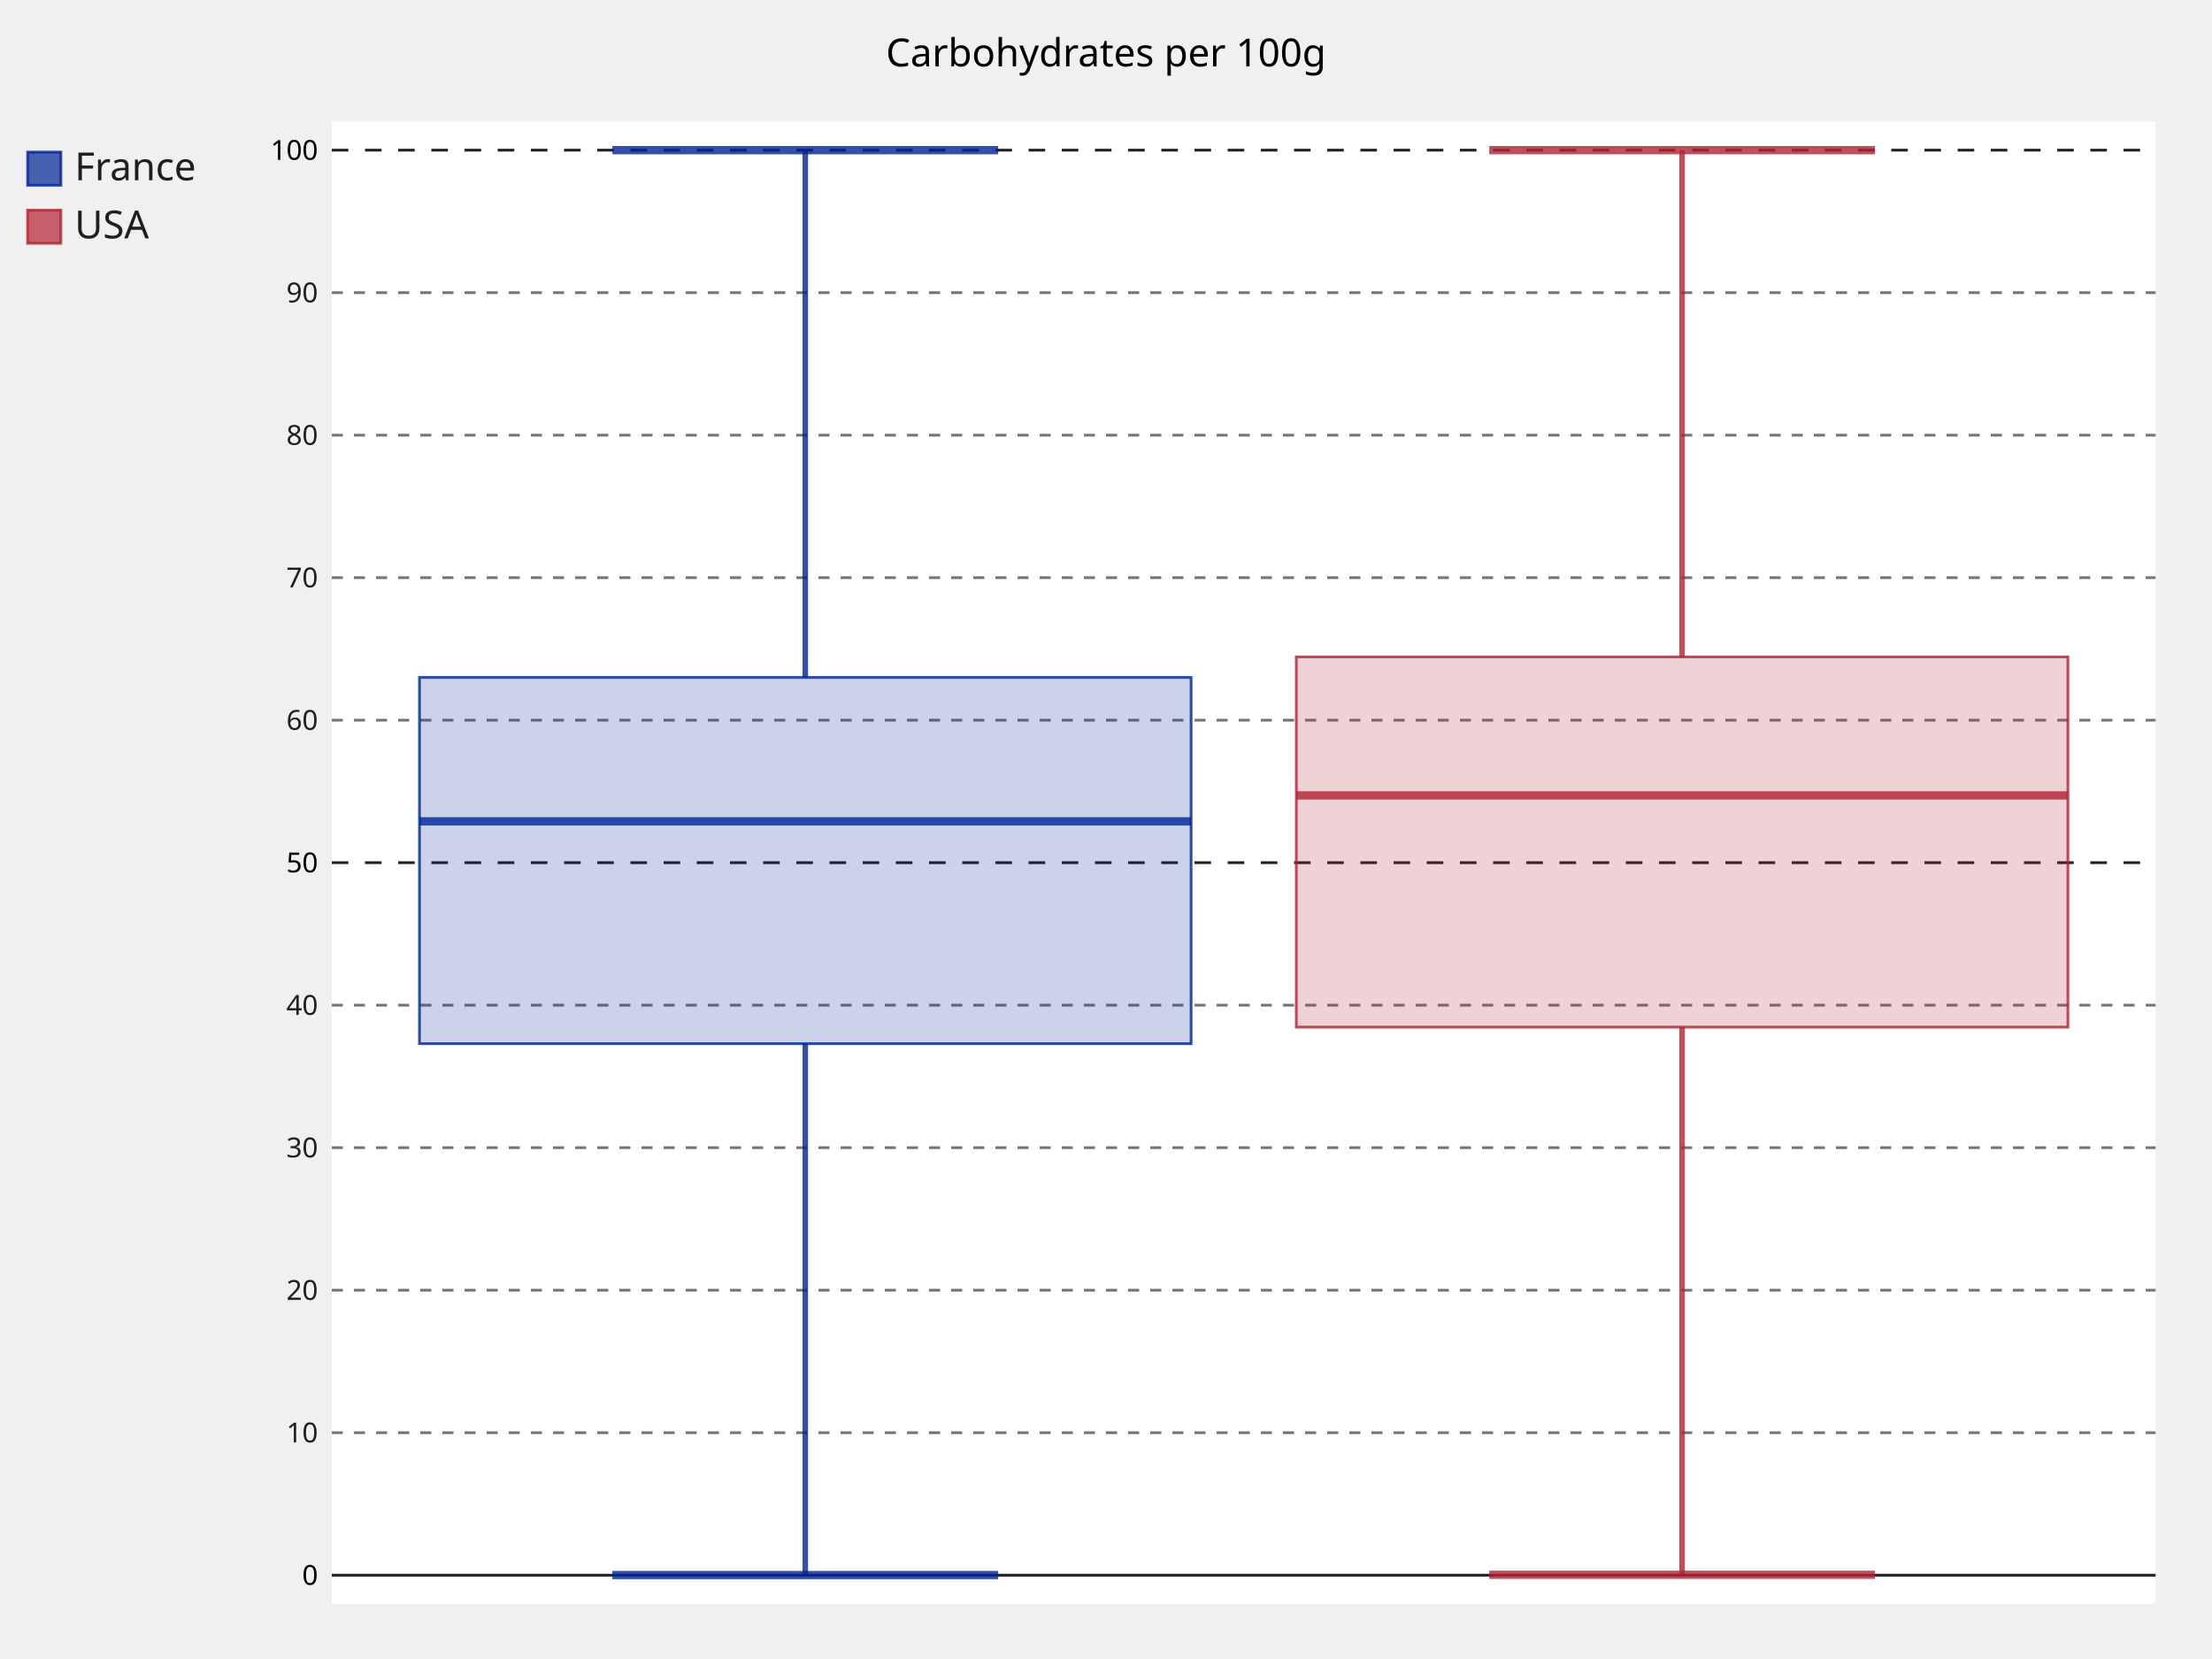
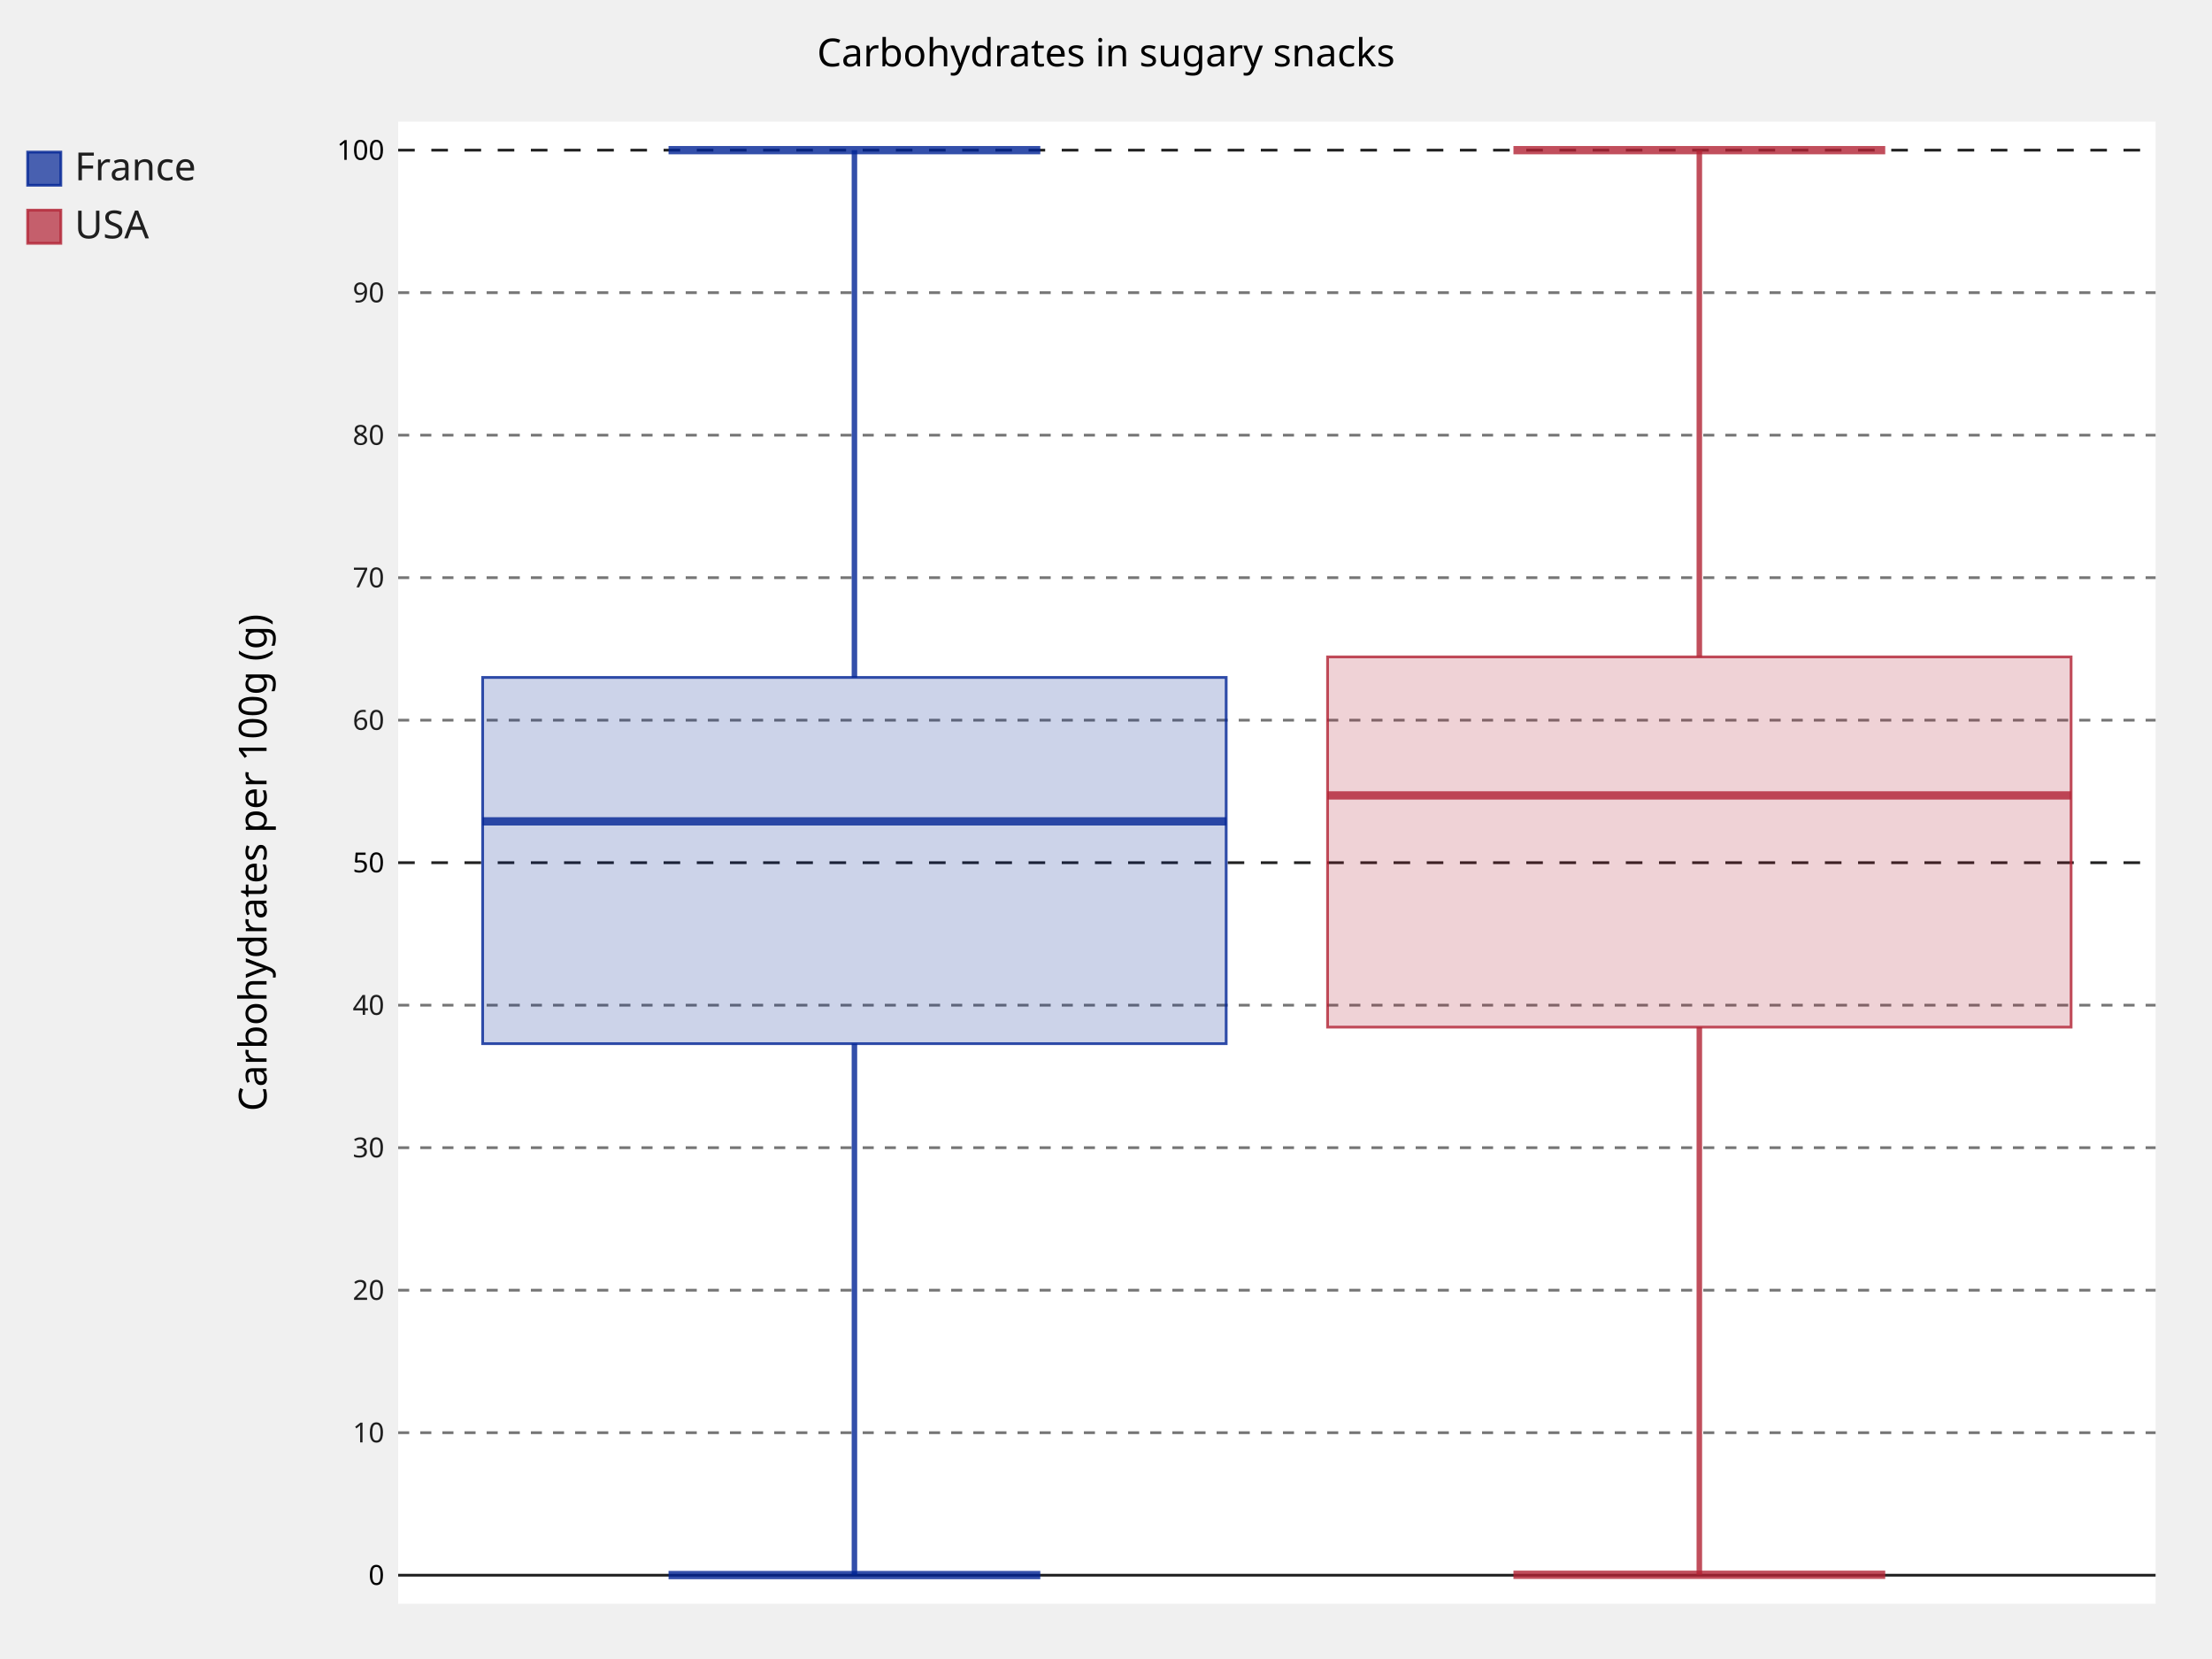
- <svg xmlns="http://www.w3.org/2000/svg" class="pygal-chart" id="chart-06b8ee55-97ab-4e6b-a667-917adae4f7fe" viewBox="0 0 800 600">
+ <svg xmlns="http://www.w3.org/2000/svg" class="pygal-chart" id="chart-5c966272-16bb-427a-b560-1dc893fe4f8d" viewBox="0 0 800 600">
  <defs>
-     <style type="text/css">#chart-06b8ee55-97ab-4e6b-a667-917adae4f7fe{-webkit-user-select:none;-webkit-font-smoothing:antialiased;font-family:Muli}#chart-06b8ee55-97ab-4e6b-a667-917adae4f7fe .title{font-family:Muli;font-size:14px}#chart-06b8ee55-97ab-4e6b-a667-917adae4f7fe .legends .legend text{font-family:Muli;font-size:14px}#chart-06b8ee55-97ab-4e6b-a667-917adae4f7fe .axis text{font-family:Muli;font-size:10px}#chart-06b8ee55-97ab-4e6b-a667-917adae4f7fe .axis text.major{font-family:Muli;font-size:10px}#chart-06b8ee55-97ab-4e6b-a667-917adae4f7fe .text-overlay text.value{font-family:Muli;font-size:16px}#chart-06b8ee55-97ab-4e6b-a667-917adae4f7fe .text-overlay text.label{font-family:Muli;font-size:10px}#chart-06b8ee55-97ab-4e6b-a667-917adae4f7fe .tooltip{font-family:Muli;font-size:14px}#chart-06b8ee55-97ab-4e6b-a667-917adae4f7fe text.no_data{font-family:Muli;font-size:64px}
- #chart-06b8ee55-97ab-4e6b-a667-917adae4f7fe{background-color:transparent}#chart-06b8ee55-97ab-4e6b-a667-917adae4f7fe path,#chart-06b8ee55-97ab-4e6b-a667-917adae4f7fe line,#chart-06b8ee55-97ab-4e6b-a667-917adae4f7fe rect,#chart-06b8ee55-97ab-4e6b-a667-917adae4f7fe circle{-webkit-transition:400ms ease-in;-moz-transition:400ms ease-in;transition:400ms ease-in}#chart-06b8ee55-97ab-4e6b-a667-917adae4f7fe .graph &gt; .background{fill:transparent}#chart-06b8ee55-97ab-4e6b-a667-917adae4f7fe .plot &gt; .background{fill:#FFFFFF}#chart-06b8ee55-97ab-4e6b-a667-917adae4f7fe .graph{fill:rgba(0,0,0,.87)}#chart-06b8ee55-97ab-4e6b-a667-917adae4f7fe text.no_data{fill:rgba(0,0,0,1)}#chart-06b8ee55-97ab-4e6b-a667-917adae4f7fe .title{fill:rgba(0,0,0,1)}#chart-06b8ee55-97ab-4e6b-a667-917adae4f7fe .legends .legend text{fill:rgba(0,0,0,.87)}#chart-06b8ee55-97ab-4e6b-a667-917adae4f7fe .legends .legend:hover text{fill:rgba(0,0,0,1)}#chart-06b8ee55-97ab-4e6b-a667-917adae4f7fe .axis .line{stroke:rgba(0,0,0,1)}#chart-06b8ee55-97ab-4e6b-a667-917adae4f7fe .axis .guide.line{stroke:rgba(0,0,0,.54)}#chart-06b8ee55-97ab-4e6b-a667-917adae4f7fe .axis .major.line{stroke:rgba(0,0,0,.87)}#chart-06b8ee55-97ab-4e6b-a667-917adae4f7fe .axis text.major{fill:rgba(0,0,0,1)}#chart-06b8ee55-97ab-4e6b-a667-917adae4f7fe .axis.y .guides:hover .guide.line,#chart-06b8ee55-97ab-4e6b-a667-917adae4f7fe .line-graph .axis.x .guides:hover .guide.line,#chart-06b8ee55-97ab-4e6b-a667-917adae4f7fe .stackedline-graph .axis.x .guides:hover .guide.line,#chart-06b8ee55-97ab-4e6b-a667-917adae4f7fe .xy-graph .axis.x .guides:hover .guide.line{stroke:rgba(0,0,0,1)}#chart-06b8ee55-97ab-4e6b-a667-917adae4f7fe .axis .guides:hover text{fill:rgba(0,0,0,1)}#chart-06b8ee55-97ab-4e6b-a667-917adae4f7fe .reactive{fill-opacity:.7;stroke-opacity:.8}#chart-06b8ee55-97ab-4e6b-a667-917adae4f7fe .ci{stroke:rgba(0,0,0,.87)}#chart-06b8ee55-97ab-4e6b-a667-917adae4f7fe .reactive.active,#chart-06b8ee55-97ab-4e6b-a667-917adae4f7fe .active .reactive{fill-opacity:.95;stroke-opacity:.9;stroke-width:4}#chart-06b8ee55-97ab-4e6b-a667-917adae4f7fe .ci .reactive.active{stroke-width:1.5}#chart-06b8ee55-97ab-4e6b-a667-917adae4f7fe .series text{fill:rgba(0,0,0,1)}#chart-06b8ee55-97ab-4e6b-a667-917adae4f7fe .tooltip rect{fill:#FFFFFF;stroke:rgba(0,0,0,1);-webkit-transition:opacity 400ms ease-in;-moz-transition:opacity 400ms ease-in;transition:opacity 400ms ease-in}#chart-06b8ee55-97ab-4e6b-a667-917adae4f7fe .tooltip .label{fill:rgba(0,0,0,.87)}#chart-06b8ee55-97ab-4e6b-a667-917adae4f7fe .tooltip .label{fill:rgba(0,0,0,.87)}#chart-06b8ee55-97ab-4e6b-a667-917adae4f7fe .tooltip .legend{font-size:.8em;fill:rgba(0,0,0,.54)}#chart-06b8ee55-97ab-4e6b-a667-917adae4f7fe .tooltip .x_label{font-size:.6em;fill:rgba(0,0,0,1)}#chart-06b8ee55-97ab-4e6b-a667-917adae4f7fe .tooltip .xlink{font-size:.5em;text-decoration:underline}#chart-06b8ee55-97ab-4e6b-a667-917adae4f7fe .tooltip .value{font-size:1.5em}#chart-06b8ee55-97ab-4e6b-a667-917adae4f7fe .bound{font-size:.5em}#chart-06b8ee55-97ab-4e6b-a667-917adae4f7fe .max-value{font-size:.75em;fill:rgba(0,0,0,.54)}#chart-06b8ee55-97ab-4e6b-a667-917adae4f7fe .map-element{fill:#FFFFFF;stroke:rgba(0,0,0,.54) !important}#chart-06b8ee55-97ab-4e6b-a667-917adae4f7fe .map-element .reactive{fill-opacity:inherit;stroke-opacity:inherit}#chart-06b8ee55-97ab-4e6b-a667-917adae4f7fe .color-0,#chart-06b8ee55-97ab-4e6b-a667-917adae4f7fe .color-0 a:visited{stroke:#002395;fill:#002395}#chart-06b8ee55-97ab-4e6b-a667-917adae4f7fe .color-1,#chart-06b8ee55-97ab-4e6b-a667-917adae4f7fe .color-1 a:visited{stroke:#B22234;fill:#B22234}#chart-06b8ee55-97ab-4e6b-a667-917adae4f7fe .text-overlay .color-0 text{fill:black}#chart-06b8ee55-97ab-4e6b-a667-917adae4f7fe .text-overlay .color-1 text{fill:black}
- #chart-06b8ee55-97ab-4e6b-a667-917adae4f7fe text.no_data{text-anchor:middle}#chart-06b8ee55-97ab-4e6b-a667-917adae4f7fe .guide.line{fill:none}#chart-06b8ee55-97ab-4e6b-a667-917adae4f7fe .centered{text-anchor:middle}#chart-06b8ee55-97ab-4e6b-a667-917adae4f7fe .title{text-anchor:middle}#chart-06b8ee55-97ab-4e6b-a667-917adae4f7fe .legends .legend text{fill-opacity:1}#chart-06b8ee55-97ab-4e6b-a667-917adae4f7fe .axis.x text{text-anchor:middle}#chart-06b8ee55-97ab-4e6b-a667-917adae4f7fe .axis.x:not(.web) text[transform]{text-anchor:start}#chart-06b8ee55-97ab-4e6b-a667-917adae4f7fe .axis.x:not(.web) text[transform].backwards{text-anchor:end}#chart-06b8ee55-97ab-4e6b-a667-917adae4f7fe .axis.y text{text-anchor:end}#chart-06b8ee55-97ab-4e6b-a667-917adae4f7fe .axis.y text[transform].backwards{text-anchor:start}#chart-06b8ee55-97ab-4e6b-a667-917adae4f7fe .axis.y2 text{text-anchor:start}#chart-06b8ee55-97ab-4e6b-a667-917adae4f7fe .axis.y2 text[transform].backwards{text-anchor:end}#chart-06b8ee55-97ab-4e6b-a667-917adae4f7fe .axis .guide.line{stroke-dasharray:4,4}#chart-06b8ee55-97ab-4e6b-a667-917adae4f7fe .axis .major.guide.line{stroke-dasharray:6,6}#chart-06b8ee55-97ab-4e6b-a667-917adae4f7fe .horizontal .axis.y .guide.line,#chart-06b8ee55-97ab-4e6b-a667-917adae4f7fe .horizontal .axis.y2 .guide.line,#chart-06b8ee55-97ab-4e6b-a667-917adae4f7fe .vertical .axis.x .guide.line{opacity:0}#chart-06b8ee55-97ab-4e6b-a667-917adae4f7fe .horizontal .axis.always_show .guide.line,#chart-06b8ee55-97ab-4e6b-a667-917adae4f7fe .vertical .axis.always_show .guide.line{opacity:1 !important}#chart-06b8ee55-97ab-4e6b-a667-917adae4f7fe .axis.y .guides:hover .guide.line,#chart-06b8ee55-97ab-4e6b-a667-917adae4f7fe .axis.y2 .guides:hover .guide.line,#chart-06b8ee55-97ab-4e6b-a667-917adae4f7fe .axis.x .guides:hover .guide.line{opacity:1}#chart-06b8ee55-97ab-4e6b-a667-917adae4f7fe .axis .guides:hover text{opacity:1}#chart-06b8ee55-97ab-4e6b-a667-917adae4f7fe .nofill{fill:none}#chart-06b8ee55-97ab-4e6b-a667-917adae4f7fe .subtle-fill{fill-opacity:.2}#chart-06b8ee55-97ab-4e6b-a667-917adae4f7fe .dot{stroke-width:1px;fill-opacity:1}#chart-06b8ee55-97ab-4e6b-a667-917adae4f7fe .dot.active{stroke-width:5px}#chart-06b8ee55-97ab-4e6b-a667-917adae4f7fe .dot.negative{fill:transparent}#chart-06b8ee55-97ab-4e6b-a667-917adae4f7fe text,#chart-06b8ee55-97ab-4e6b-a667-917adae4f7fe tspan{stroke:none !important}#chart-06b8ee55-97ab-4e6b-a667-917adae4f7fe .series text.active{opacity:1}#chart-06b8ee55-97ab-4e6b-a667-917adae4f7fe .tooltip rect{fill-opacity:.95;stroke-width:.5}#chart-06b8ee55-97ab-4e6b-a667-917adae4f7fe .tooltip text{fill-opacity:1}#chart-06b8ee55-97ab-4e6b-a667-917adae4f7fe .showable{visibility:hidden}#chart-06b8ee55-97ab-4e6b-a667-917adae4f7fe .showable.shown{visibility:visible}#chart-06b8ee55-97ab-4e6b-a667-917adae4f7fe .gauge-background{fill:rgba(229,229,229,1);stroke:none}#chart-06b8ee55-97ab-4e6b-a667-917adae4f7fe .bg-lines{stroke:transparent;stroke-width:2px}</style>
+     <style type="text/css">#chart-5c966272-16bb-427a-b560-1dc893fe4f8d{-webkit-user-select:none;-webkit-font-smoothing:antialiased;font-family:Muli}#chart-5c966272-16bb-427a-b560-1dc893fe4f8d .title{font-family:Muli;font-size:14px}#chart-5c966272-16bb-427a-b560-1dc893fe4f8d .legends .legend text{font-family:Muli;font-size:14px}#chart-5c966272-16bb-427a-b560-1dc893fe4f8d .axis text{font-family:Muli;font-size:10px}#chart-5c966272-16bb-427a-b560-1dc893fe4f8d .axis text.major{font-family:Muli;font-size:10px}#chart-5c966272-16bb-427a-b560-1dc893fe4f8d .text-overlay text.value{font-family:Muli;font-size:16px}#chart-5c966272-16bb-427a-b560-1dc893fe4f8d .text-overlay text.label{font-family:Muli;font-size:10px}#chart-5c966272-16bb-427a-b560-1dc893fe4f8d .tooltip{font-family:Muli;font-size:14px}#chart-5c966272-16bb-427a-b560-1dc893fe4f8d text.no_data{font-family:Muli;font-size:64px}
+ #chart-5c966272-16bb-427a-b560-1dc893fe4f8d{background-color:transparent}#chart-5c966272-16bb-427a-b560-1dc893fe4f8d path,#chart-5c966272-16bb-427a-b560-1dc893fe4f8d line,#chart-5c966272-16bb-427a-b560-1dc893fe4f8d rect,#chart-5c966272-16bb-427a-b560-1dc893fe4f8d circle{-webkit-transition:400ms ease-in;-moz-transition:400ms ease-in;transition:400ms ease-in}#chart-5c966272-16bb-427a-b560-1dc893fe4f8d .graph &gt; .background{fill:transparent}#chart-5c966272-16bb-427a-b560-1dc893fe4f8d .plot &gt; .background{fill:#FFFFFF}#chart-5c966272-16bb-427a-b560-1dc893fe4f8d .graph{fill:rgba(0,0,0,.87)}#chart-5c966272-16bb-427a-b560-1dc893fe4f8d text.no_data{fill:rgba(0,0,0,1)}#chart-5c966272-16bb-427a-b560-1dc893fe4f8d .title{fill:rgba(0,0,0,1)}#chart-5c966272-16bb-427a-b560-1dc893fe4f8d .legends .legend text{fill:rgba(0,0,0,.87)}#chart-5c966272-16bb-427a-b560-1dc893fe4f8d .legends .legend:hover text{fill:rgba(0,0,0,1)}#chart-5c966272-16bb-427a-b560-1dc893fe4f8d .axis .line{stroke:rgba(0,0,0,1)}#chart-5c966272-16bb-427a-b560-1dc893fe4f8d .axis .guide.line{stroke:rgba(0,0,0,.54)}#chart-5c966272-16bb-427a-b560-1dc893fe4f8d .axis .major.line{stroke:rgba(0,0,0,.87)}#chart-5c966272-16bb-427a-b560-1dc893fe4f8d .axis text.major{fill:rgba(0,0,0,1)}#chart-5c966272-16bb-427a-b560-1dc893fe4f8d .axis.y .guides:hover .guide.line,#chart-5c966272-16bb-427a-b560-1dc893fe4f8d .line-graph .axis.x .guides:hover .guide.line,#chart-5c966272-16bb-427a-b560-1dc893fe4f8d .stackedline-graph .axis.x .guides:hover .guide.line,#chart-5c966272-16bb-427a-b560-1dc893fe4f8d .xy-graph .axis.x .guides:hover .guide.line{stroke:rgba(0,0,0,1)}#chart-5c966272-16bb-427a-b560-1dc893fe4f8d .axis .guides:hover text{fill:rgba(0,0,0,1)}#chart-5c966272-16bb-427a-b560-1dc893fe4f8d .reactive{fill-opacity:.7;stroke-opacity:.8}#chart-5c966272-16bb-427a-b560-1dc893fe4f8d .ci{stroke:rgba(0,0,0,.87)}#chart-5c966272-16bb-427a-b560-1dc893fe4f8d .reactive.active,#chart-5c966272-16bb-427a-b560-1dc893fe4f8d .active .reactive{fill-opacity:.95;stroke-opacity:.9;stroke-width:4}#chart-5c966272-16bb-427a-b560-1dc893fe4f8d .ci .reactive.active{stroke-width:1.5}#chart-5c966272-16bb-427a-b560-1dc893fe4f8d .series text{fill:rgba(0,0,0,1)}#chart-5c966272-16bb-427a-b560-1dc893fe4f8d .tooltip rect{fill:#FFFFFF;stroke:rgba(0,0,0,1);-webkit-transition:opacity 400ms ease-in;-moz-transition:opacity 400ms ease-in;transition:opacity 400ms ease-in}#chart-5c966272-16bb-427a-b560-1dc893fe4f8d .tooltip .label{fill:rgba(0,0,0,.87)}#chart-5c966272-16bb-427a-b560-1dc893fe4f8d .tooltip .label{fill:rgba(0,0,0,.87)}#chart-5c966272-16bb-427a-b560-1dc893fe4f8d .tooltip .legend{font-size:.8em;fill:rgba(0,0,0,.54)}#chart-5c966272-16bb-427a-b560-1dc893fe4f8d .tooltip .x_label{font-size:.6em;fill:rgba(0,0,0,1)}#chart-5c966272-16bb-427a-b560-1dc893fe4f8d .tooltip .xlink{font-size:.5em;text-decoration:underline}#chart-5c966272-16bb-427a-b560-1dc893fe4f8d .tooltip .value{font-size:1.5em}#chart-5c966272-16bb-427a-b560-1dc893fe4f8d .bound{font-size:.5em}#chart-5c966272-16bb-427a-b560-1dc893fe4f8d .max-value{font-size:.75em;fill:rgba(0,0,0,.54)}#chart-5c966272-16bb-427a-b560-1dc893fe4f8d .map-element{fill:#FFFFFF;stroke:rgba(0,0,0,.54) !important}#chart-5c966272-16bb-427a-b560-1dc893fe4f8d .map-element .reactive{fill-opacity:inherit;stroke-opacity:inherit}#chart-5c966272-16bb-427a-b560-1dc893fe4f8d .color-0,#chart-5c966272-16bb-427a-b560-1dc893fe4f8d .color-0 a:visited{stroke:#002395;fill:#002395}#chart-5c966272-16bb-427a-b560-1dc893fe4f8d .color-1,#chart-5c966272-16bb-427a-b560-1dc893fe4f8d .color-1 a:visited{stroke:#B22234;fill:#B22234}#chart-5c966272-16bb-427a-b560-1dc893fe4f8d .text-overlay .color-0 text{fill:black}#chart-5c966272-16bb-427a-b560-1dc893fe4f8d .text-overlay .color-1 text{fill:black}
+ #chart-5c966272-16bb-427a-b560-1dc893fe4f8d text.no_data{text-anchor:middle}#chart-5c966272-16bb-427a-b560-1dc893fe4f8d .guide.line{fill:none}#chart-5c966272-16bb-427a-b560-1dc893fe4f8d .centered{text-anchor:middle}#chart-5c966272-16bb-427a-b560-1dc893fe4f8d .title{text-anchor:middle}#chart-5c966272-16bb-427a-b560-1dc893fe4f8d .legends .legend text{fill-opacity:1}#chart-5c966272-16bb-427a-b560-1dc893fe4f8d .axis.x text{text-anchor:middle}#chart-5c966272-16bb-427a-b560-1dc893fe4f8d .axis.x:not(.web) text[transform]{text-anchor:start}#chart-5c966272-16bb-427a-b560-1dc893fe4f8d .axis.x:not(.web) text[transform].backwards{text-anchor:end}#chart-5c966272-16bb-427a-b560-1dc893fe4f8d .axis.y text{text-anchor:end}#chart-5c966272-16bb-427a-b560-1dc893fe4f8d .axis.y text[transform].backwards{text-anchor:start}#chart-5c966272-16bb-427a-b560-1dc893fe4f8d .axis.y2 text{text-anchor:start}#chart-5c966272-16bb-427a-b560-1dc893fe4f8d .axis.y2 text[transform].backwards{text-anchor:end}#chart-5c966272-16bb-427a-b560-1dc893fe4f8d .axis .guide.line{stroke-dasharray:4,4}#chart-5c966272-16bb-427a-b560-1dc893fe4f8d .axis .major.guide.line{stroke-dasharray:6,6}#chart-5c966272-16bb-427a-b560-1dc893fe4f8d .horizontal .axis.y .guide.line,#chart-5c966272-16bb-427a-b560-1dc893fe4f8d .horizontal .axis.y2 .guide.line,#chart-5c966272-16bb-427a-b560-1dc893fe4f8d .vertical .axis.x .guide.line{opacity:0}#chart-5c966272-16bb-427a-b560-1dc893fe4f8d .horizontal .axis.always_show .guide.line,#chart-5c966272-16bb-427a-b560-1dc893fe4f8d .vertical .axis.always_show .guide.line{opacity:1 !important}#chart-5c966272-16bb-427a-b560-1dc893fe4f8d .axis.y .guides:hover .guide.line,#chart-5c966272-16bb-427a-b560-1dc893fe4f8d .axis.y2 .guides:hover .guide.line,#chart-5c966272-16bb-427a-b560-1dc893fe4f8d .axis.x .guides:hover .guide.line{opacity:1}#chart-5c966272-16bb-427a-b560-1dc893fe4f8d .axis .guides:hover text{opacity:1}#chart-5c966272-16bb-427a-b560-1dc893fe4f8d .nofill{fill:none}#chart-5c966272-16bb-427a-b560-1dc893fe4f8d .subtle-fill{fill-opacity:.2}#chart-5c966272-16bb-427a-b560-1dc893fe4f8d .dot{stroke-width:1px;fill-opacity:1}#chart-5c966272-16bb-427a-b560-1dc893fe4f8d .dot.active{stroke-width:5px}#chart-5c966272-16bb-427a-b560-1dc893fe4f8d .dot.negative{fill:transparent}#chart-5c966272-16bb-427a-b560-1dc893fe4f8d text,#chart-5c966272-16bb-427a-b560-1dc893fe4f8d tspan{stroke:none !important}#chart-5c966272-16bb-427a-b560-1dc893fe4f8d .series text.active{opacity:1}#chart-5c966272-16bb-427a-b560-1dc893fe4f8d .tooltip rect{fill-opacity:.95;stroke-width:.5}#chart-5c966272-16bb-427a-b560-1dc893fe4f8d .tooltip text{fill-opacity:1}#chart-5c966272-16bb-427a-b560-1dc893fe4f8d .showable{visibility:hidden}#chart-5c966272-16bb-427a-b560-1dc893fe4f8d .showable.shown{visibility:visible}#chart-5c966272-16bb-427a-b560-1dc893fe4f8d .gauge-background{fill:rgba(229,229,229,1);stroke:none}#chart-5c966272-16bb-427a-b560-1dc893fe4f8d .bg-lines{stroke:transparent;stroke-width:2px}</style>
  </defs>
  <g class="graph box-graph vertical">
    <rect class="background" height="600" width="800" x="0" y="0" />
-     <g class="plot" transform="translate(120, 44)">
-       <rect class="background" height="536" width="659.6" x="0" y="0" />
+     <g class="plot" transform="translate(144, 44)">
+       <rect class="background" height="536" width="635.6" x="0" y="0" />
      <g class="axis y always_show">
        <g class="guides">
-           <path class="axis major line" d="M0 525.692 h659.6" />
+           <path class="axis major line" d="M0 525.692 h635.6" />
          <text class="major" x="-5" y="529.192">0</text>
        </g>
        <g class="guides">
-           <path class="guide line" d="M0 474.154 h659.6" />
+           <path class="guide line" d="M0 474.154 h635.6" />
          <text class="" x="-5" y="477.654">10</text>
        </g>
        <g class="guides">
-           <path class="guide line" d="M0 422.615 h659.6" />
+           <path class="guide line" d="M0 422.615 h635.6" />
          <text class="" x="-5" y="426.115">20</text>
        </g>
        <g class="guides">
-           <path class="guide line" d="M0 371.077 h659.6" />
+           <path class="guide line" d="M0 371.077 h635.6" />
          <text class="" x="-5" y="374.577">30</text>
        </g>
        <g class="guides">
-           <path class="guide line" d="M0 319.538 h659.6" />
+           <path class="guide line" d="M0 319.538 h635.6" />
          <text class="" x="-5" y="323.038">40</text>
        </g>
        <g class="guides">
-           <path class="major guide line" d="M0 268 h659.6" />
+           <path class="major guide line" d="M0 268 h635.6" />
          <text class="major" x="-5" y="271.5">50</text>
        </g>
        <g class="guides">
-           <path class="guide line" d="M0 216.462 h659.6" />
+           <path class="guide line" d="M0 216.462 h635.6" />
          <text class="" x="-5" y="219.962">60</text>
        </g>
        <g class="guides">
-           <path class="guide line" d="M0 164.923 h659.6" />
+           <path class="guide line" d="M0 164.923 h635.6" />
          <text class="" x="-5" y="168.423">70</text>
        </g>
        <g class="guides">
-           <path class="guide line" d="M0 113.385 h659.6" />
+           <path class="guide line" d="M0 113.385 h635.6" />
          <text class="" x="-5" y="116.885">80</text>
        </g>
        <g class="guides">
-           <path class="guide line" d="M0 61.846 h659.6" />
+           <path class="guide line" d="M0 61.846 h635.6" />
          <text class="" x="-5" y="65.346">90</text>
        </g>
        <g class="guides">
-           <path class="major guide line" d="M0 10.308 h659.6" />
+           <path class="major guide line" d="M0 10.308 h635.6" />
          <text class="major" x="-5" y="13.808">100</text>
        </g>
      </g>
      <g class="series serie-0 color-0">
        <g class="boxes">
          <g class="box">
-             <path class="reactive tooltip-trigger" d="M101.477 525.641 L241.008 525.641" stroke-width="3" />
-             <path class="reactive tooltip-trigger" d="M31.712 253.054 L310.773 253.054" stroke-width="3" />
-             <path class="reactive tooltip-trigger" d="M101.477 10.308 L241.008 10.308" stroke-width="3" />
-             <path class="reactive tooltip-trigger" d="M171.242 525.641 L171.242 333.454" stroke-width="2" />
-             <path class="reactive tooltip-trigger" d="M171.242 10.308 L171.242 201" stroke-width="2" />
-             <rect class="subtle-fill reactive tooltip-trigger" height="132.454" width="279.062" x="31.712" y="201.0" />
+             <path class="reactive tooltip-trigger" d="M97.785 525.641 L232.238 525.641" stroke-width="3" />
+             <path class="reactive tooltip-trigger" d="M30.558 253.054 L299.465 253.054" stroke-width="3" />
+             <path class="reactive tooltip-trigger" d="M97.785 10.308 L232.238 10.308" stroke-width="3" />
+             <path class="reactive tooltip-trigger" d="M165.012 525.641 L165.012 333.454" stroke-width="2" />
+             <path class="reactive tooltip-trigger" d="M165.012 10.308 L165.012 201" stroke-width="2" />
+             <rect class="subtle-fill reactive tooltip-trigger" height="132.454" width="268.908" x="30.558" y="201.0" />
          </g>
        </g>
      </g>
      <g class="series serie-1 color-1">
        <g class="boxes">
          <g class="box">
-             <path class="reactive tooltip-trigger" d="M418.592 525.538 L558.123 525.538" stroke-width="3" />
-             <path class="reactive tooltip-trigger" d="M348.827 243.674 L627.888 243.674" stroke-width="3" />
-             <path class="reactive tooltip-trigger" d="M418.592 10.308 L558.123 10.308" stroke-width="3" />
-             <path class="reactive tooltip-trigger" d="M488.358 525.538 L488.358 327.475" stroke-width="2" />
-             <path class="reactive tooltip-trigger" d="M488.358 10.308 L488.358 193.578" stroke-width="2" />
-             <rect class="subtle-fill reactive tooltip-trigger" height="133.897" width="279.062" x="348.827" y="193.578" />
+             <path class="reactive tooltip-trigger" d="M403.362 525.538 L537.815 525.538" stroke-width="3" />
+             <path class="reactive tooltip-trigger" d="M336.135 243.674 L605.042 243.674" stroke-width="3" />
+             <path class="reactive tooltip-trigger" d="M403.362 10.308 L537.815 10.308" stroke-width="3" />
+             <path class="reactive tooltip-trigger" d="M470.588 525.538 L470.588 327.475" stroke-width="2" />
+             <path class="reactive tooltip-trigger" d="M470.588 10.308 L470.588 193.578" stroke-width="2" />
+             <rect class="subtle-fill reactive tooltip-trigger" height="133.897" width="268.908" x="336.135" y="193.578" />
          </g>
        </g>
      </g>
    </g>
    <g class="titles">
-       <text class="title plot_title" x="400.0" y="24">Carbohydrates per 100g</text>
+       <text class="title plot_title" x="400.0" y="24">Carbohydrates in sugary snacks</text>
+       <text class="title" transform="rotate(-90 72.4 312)" x="72.4" y="336.0">Carbohydrates per 100g (g)</text>
    </g>
-     <g class="plot overlay" transform="translate(120, 44)">
+     <g class="plot overlay" transform="translate(144, 44)">
      <g class="series serie-0 color-0" />
      <g class="series serie-1 color-1" />
    </g>
-     <g class="plot text-overlay" transform="translate(120, 44)">
+     <g class="plot text-overlay" transform="translate(144, 44)">
      <g class="series serie-0 color-0" />
      <g class="series serie-1 color-1" />
    </g>
-     <g class="plot tooltip-overlay" transform="translate(120, 44)">
+     <g class="plot tooltip-overlay" transform="translate(144, 44)">
      <g class="tooltip" style="opacity: 0" transform="translate(0 0)">
        <rect class="tooltip-box" height="0" rx="0" ry="0" width="0" />
        <g class="text" />
      </g>
    </g>
    <g class="legends" transform="translate(10, 54)">
      <g class="legend reactive activate-serie" id="activate-serie-0">
        <rect class="color-0 reactive" height="12" width="12" x="0.0" y="1.0" />
        <text x="17.0" y="11.2">France</text>
      </g>
      <g class="legend reactive activate-serie" id="activate-serie-1">
        <rect class="color-1 reactive" height="12" width="12" x="0.0" y="22.0" />
        <text x="17.0" y="32.2">USA</text>
      </g>
    </g>
    <g class="legends" transform="translate(790, 54)" />
  </g>
</svg>
